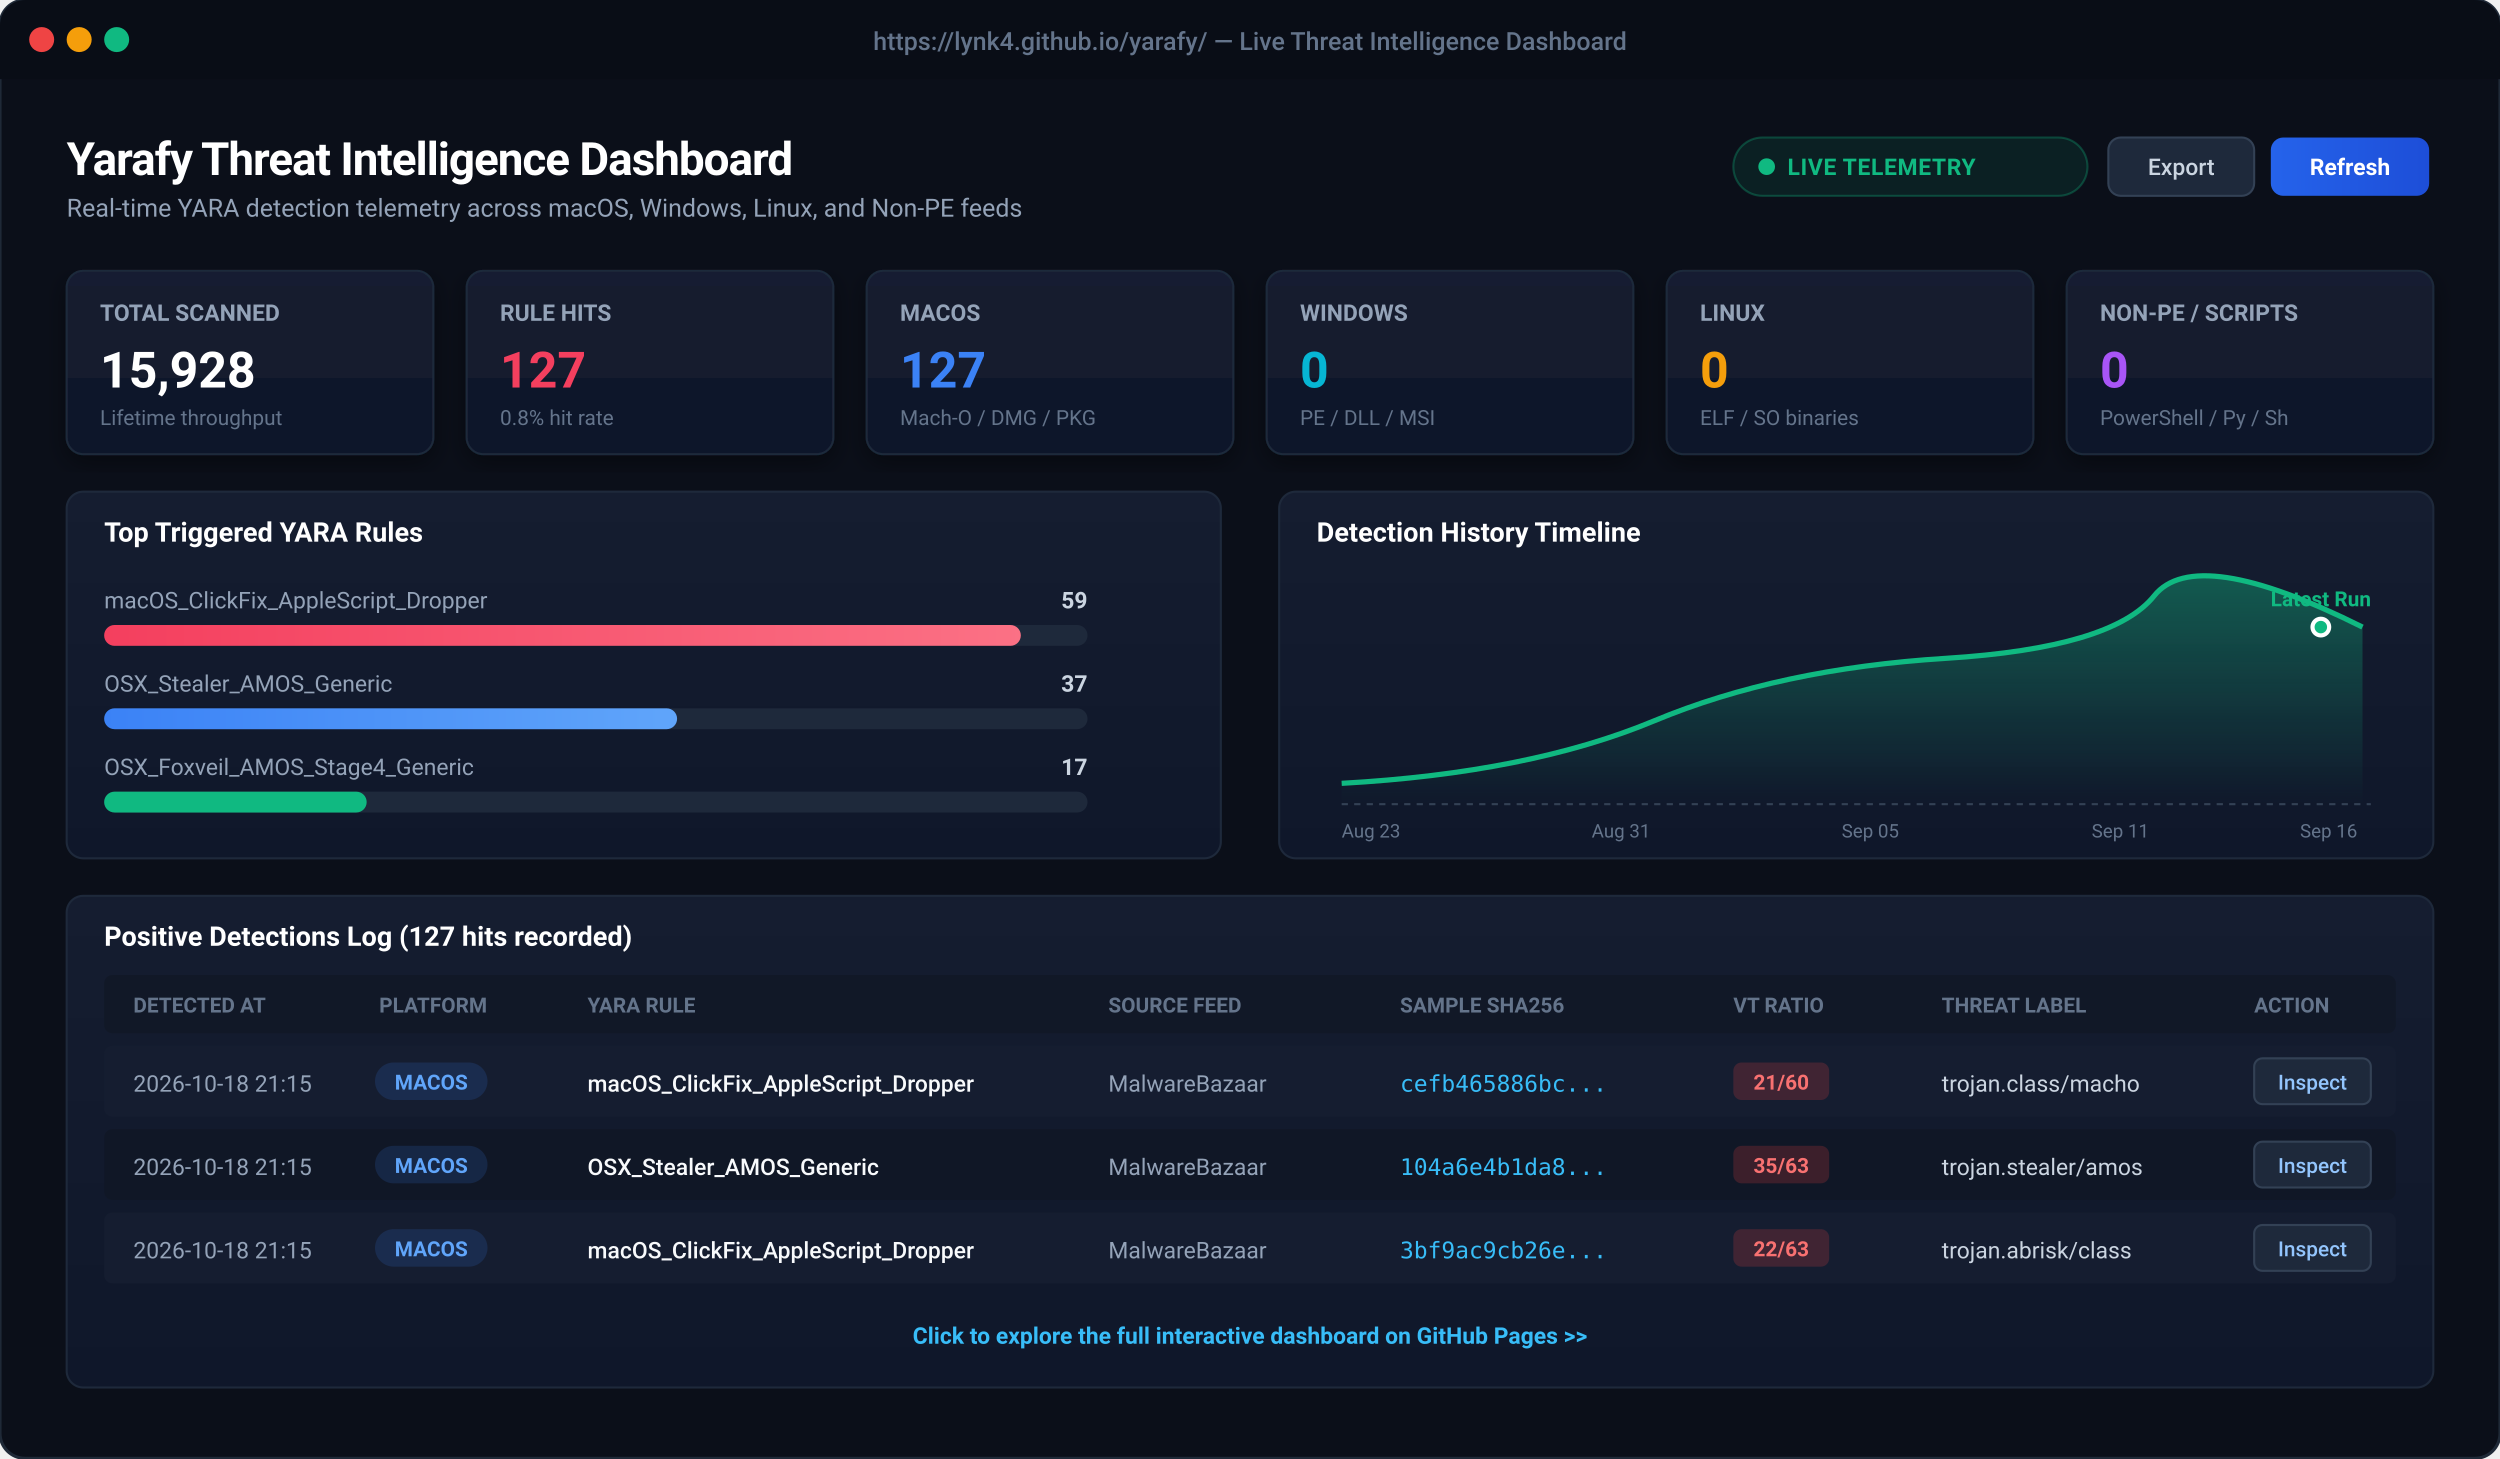
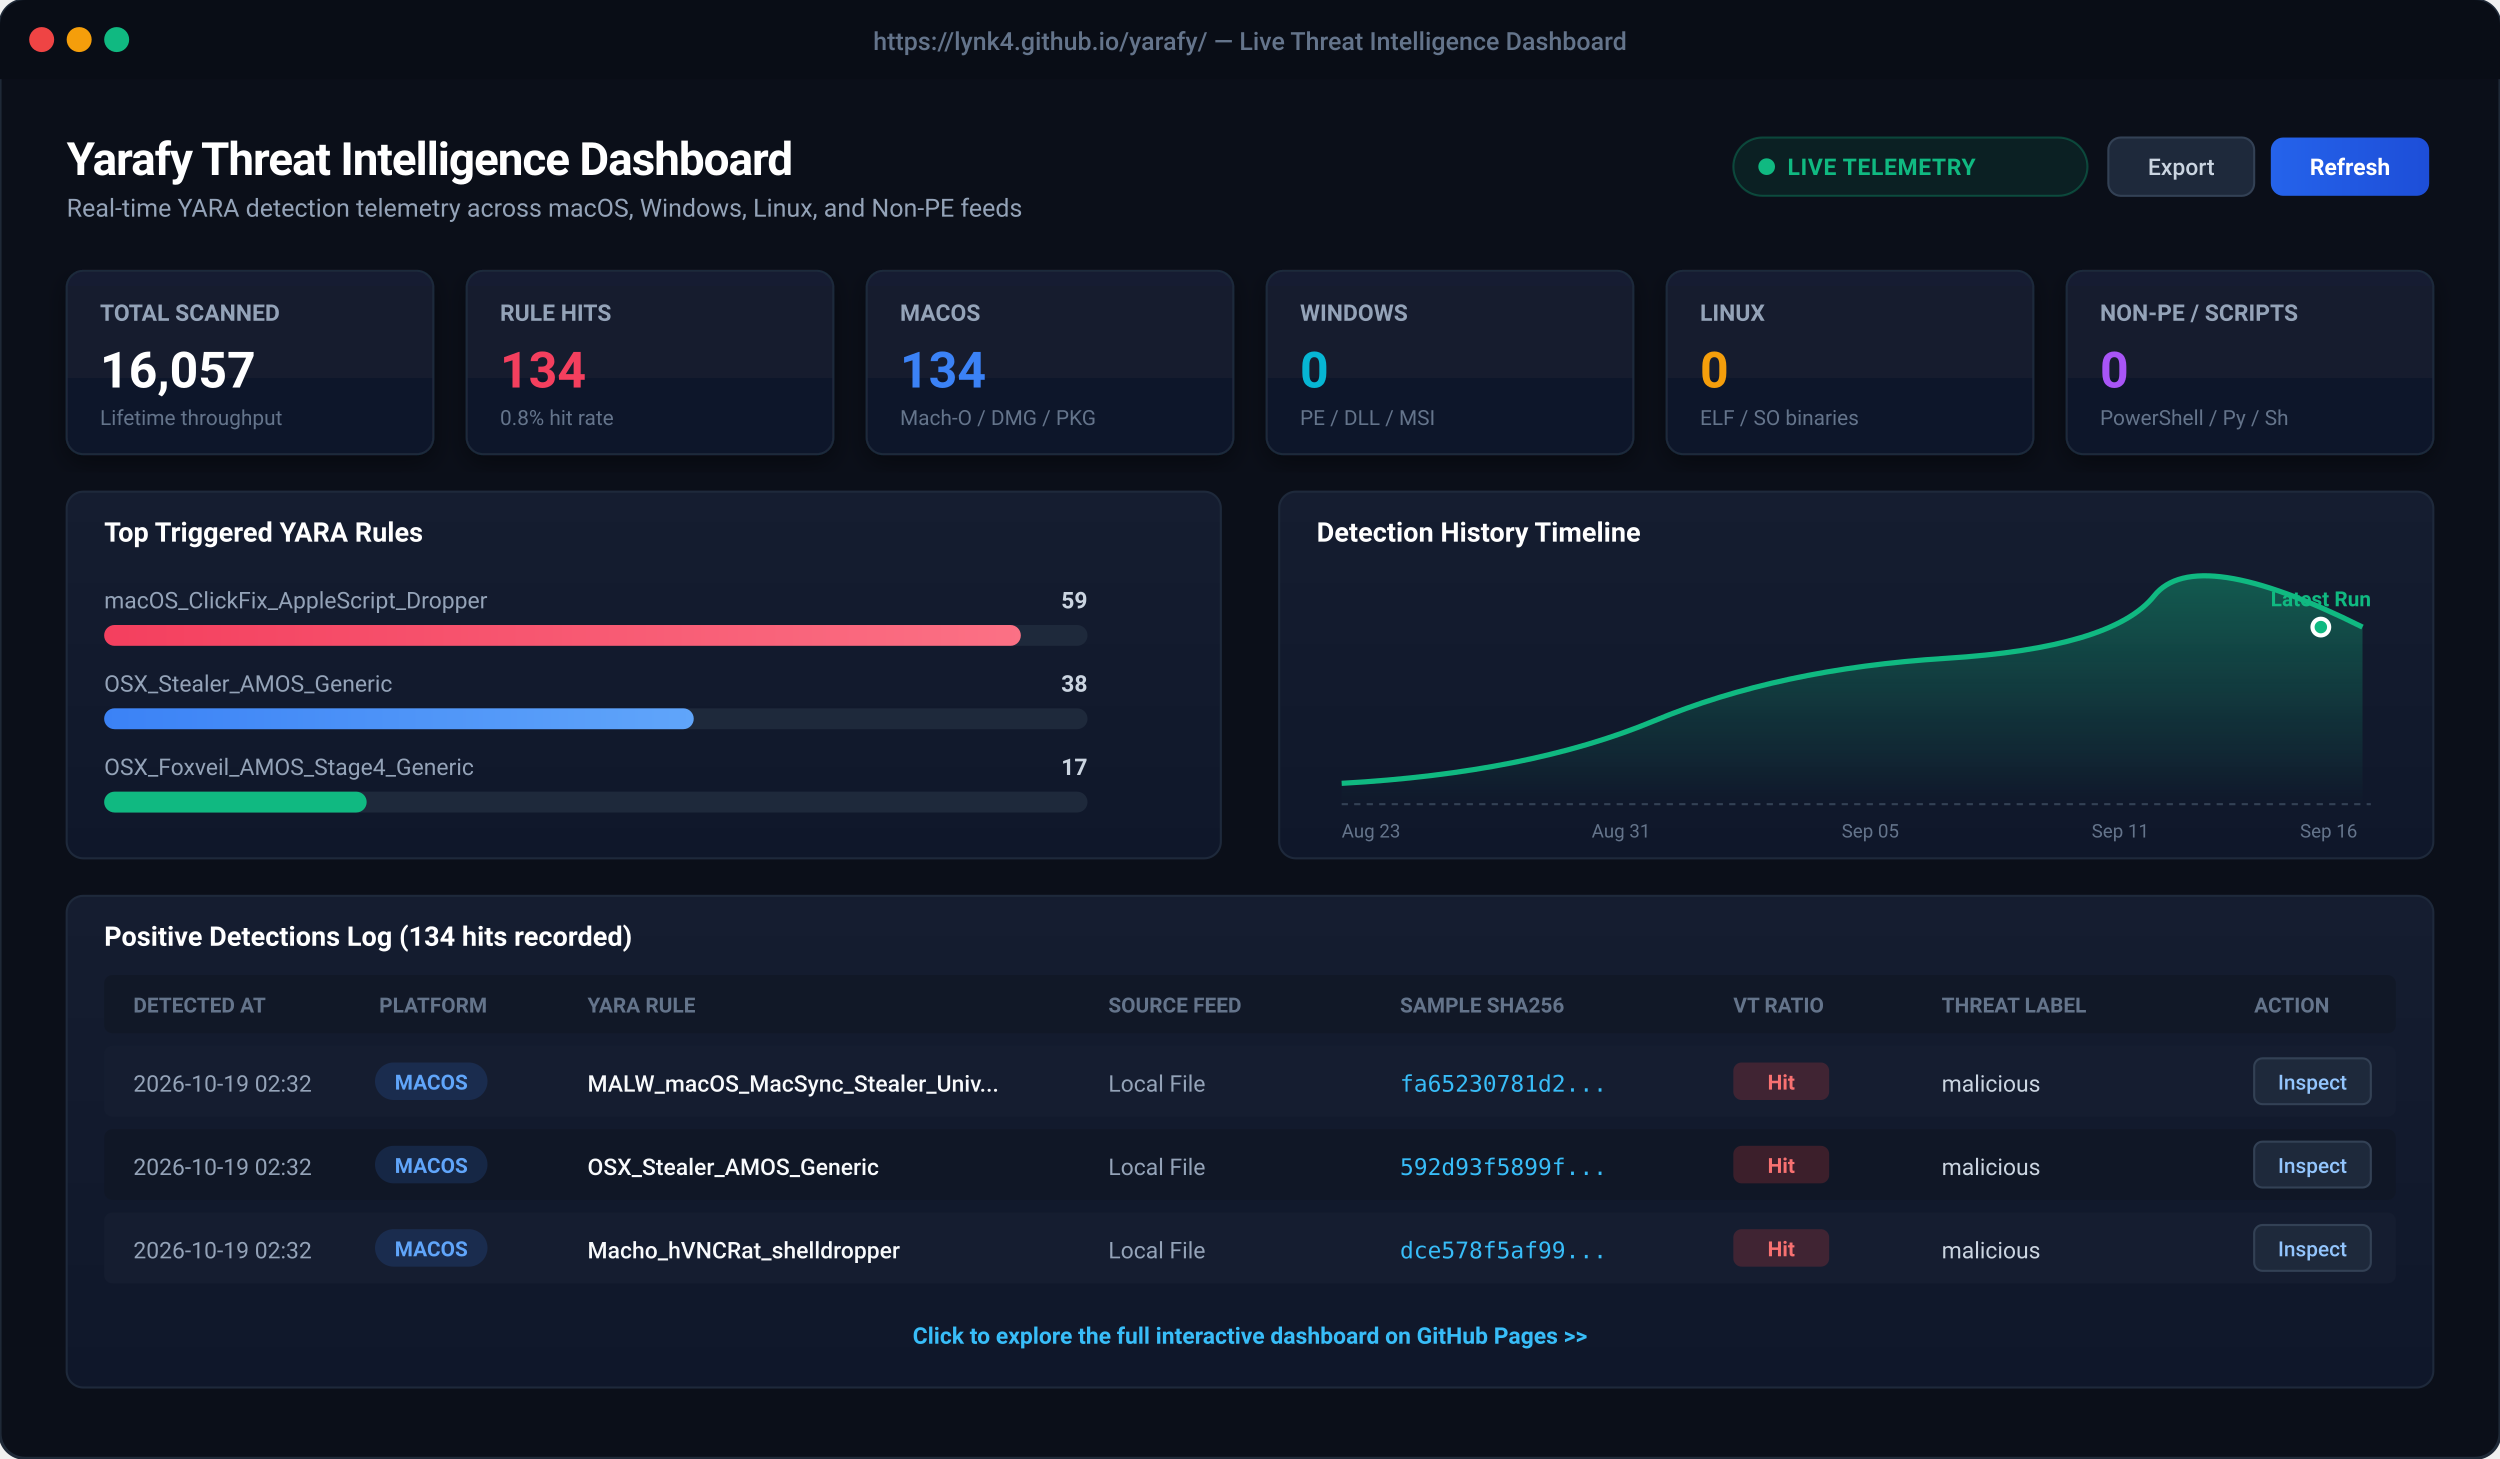
<svg xmlns="http://www.w3.org/2000/svg" viewBox="0 0 1200 700" width="1200" height="700" style="background:#0b0f19; font-family:-apple-system, BlinkMacSystemFont, 'Segoe UI', Roboto, Helvetica, Arial, sans-serif;">
  <defs>
    <linearGradient id="cardBg" x1="0" y1="0" x2="0" y2="1">
      <stop offset="0%" stop-color="#151d30" />
      <stop offset="100%" stop-color="#0f172a" />
    </linearGradient>
    <linearGradient id="primaryBtn" x1="0" y1="0" x2="1" y2="0">
      <stop offset="0%" stop-color="#2563eb" />
      <stop offset="100%" stop-color="#1d4ed8" />
    </linearGradient>
    <linearGradient id="roseGrad" x1="0" y1="0" x2="1" y2="0">
      <stop offset="0%" stop-color="#f43f5e" />
      <stop offset="100%" stop-color="#fb7185" />
    </linearGradient>
    <linearGradient id="blueGrad" x1="0" y1="0" x2="1" y2="0">
      <stop offset="0%" stop-color="#3b82f6" />
      <stop offset="100%" stop-color="#60a5fa" />
    </linearGradient>
    <linearGradient id="chartLine" x1="0" y1="0" x2="0" y2="1">
      <stop offset="0%" stop-color="rgba(16, 185, 129, 0.4)" />
      <stop offset="100%" stop-color="rgba(16, 185, 129, 0.0)" />
    </linearGradient>
    <filter id="cardShadow" x="-5%" y="-5%" width="110%" height="115%">
      <feDropShadow dx="0" dy="4" stdDeviation="6" flood-color="#000000" flood-opacity="0.4" />
    </filter>
  </defs>
  <rect x="0" y="0" width="1200" height="700" rx="12" fill="#0b0f19" stroke="#1f2937" stroke-width="1.5" />
  <rect x="0" y="0" width="1200" height="38" rx="12" fill="#090d16" />
  <rect x="0" y="26" width="1200" height="12" fill="#090d16" />
  <circle cx="20" cy="19" r="6" fill="#ef4444" />
  <circle cx="38" cy="19" r="6" fill="#f59e0b" />
  <circle cx="56" cy="19" r="6" fill="#10b981" />
  <text x="600" y="24" text-anchor="middle" fill="#64748b" font-size="12" font-weight="500">https://lynk4.github.io/yarafy/ — Live Threat Intelligence Dashboard</text>
  <g transform="translate(32, 60)">
    <text x="0" y="24" fill="#ffffff" font-size="22" font-weight="700" letter-spacing="-0.5">Yarafy Threat Intelligence Dashboard</text>
    <text x="0" y="44" fill="#94a3b8" font-size="12">Real-time YARA detection telemetry across macOS, Windows, Linux, and Non-PE feeds</text>
    <rect x="800" y="6" width="170" height="28" rx="14" fill="rgba(16, 185, 129, 0.1)" stroke="rgba(16, 185, 129, 0.3)" stroke-width="1" />
    <circle cx="816" cy="20" r="4" fill="#10b981" />
    <text x="826" y="24" fill="#10b981" font-size="11" font-weight="600" letter-spacing="0.3">LIVE TELEMETRY</text>
    <rect x="980" y="6" width="70" height="28" rx="6" fill="#1e293b" stroke="#334155" stroke-width="1" />
    <text x="1015" y="24" text-anchor="middle" fill="#cbd5e1" font-size="11" font-weight="500">Export</text>
    <rect x="1058" y="6" width="76" height="28" rx="6" fill="url(#primaryBtn)" />
    <text x="1096" y="24" text-anchor="middle" fill="#ffffff" font-size="11" font-weight="600">Refresh</text>
  </g>
  <g transform="translate(32, 130)">
    <g transform="translate(0, 0)">
      <rect width="176" height="88" rx="8" fill="url(#cardBg)" stroke="#1e293b" stroke-width="1" filter="url(#cardShadow)" />
      <text x="16" y="24" fill="#94a3b8" font-size="11" font-weight="600">TOTAL SCANNED</text>
-       <text x="16" y="56" fill="#ffffff" font-size="24" font-weight="700">15,928</text>
+       <text x="16" y="56" fill="#ffffff" font-size="24" font-weight="700">16,057</text>
      <text x="16" y="74" fill="#64748b" font-size="10">Lifetime throughput</text>
    </g>
    <g transform="translate(192, 0)">
      <rect width="176" height="88" rx="8" fill="url(#cardBg)" stroke="#1e293b" stroke-width="1" filter="url(#cardShadow)" />
      <text x="16" y="24" fill="#94a3b8" font-size="11" font-weight="600">RULE HITS</text>
-       <text x="16" y="56" fill="#f43f5e" font-size="24" font-weight="700">127</text>
+       <text x="16" y="56" fill="#f43f5e" font-size="24" font-weight="700">134</text>
      <text x="16" y="74" fill="#64748b" font-size="10">0.8% hit rate</text>
    </g>
    <g transform="translate(384, 0)">
      <rect width="176" height="88" rx="8" fill="url(#cardBg)" stroke="#1e293b" stroke-width="1" filter="url(#cardShadow)" />
      <text x="16" y="24" fill="#94a3b8" font-size="11" font-weight="600">MACOS</text>
-       <text x="16" y="56" fill="#3b82f6" font-size="24" font-weight="700">127</text>
+       <text x="16" y="56" fill="#3b82f6" font-size="24" font-weight="700">134</text>
      <text x="16" y="74" fill="#64748b" font-size="10">Mach-O / DMG / PKG</text>
    </g>
    <g transform="translate(576, 0)">
      <rect width="176" height="88" rx="8" fill="url(#cardBg)" stroke="#1e293b" stroke-width="1" filter="url(#cardShadow)" />
      <text x="16" y="24" fill="#94a3b8" font-size="11" font-weight="600">WINDOWS</text>
      <text x="16" y="56" fill="#06b6d4" font-size="24" font-weight="700">0</text>
      <text x="16" y="74" fill="#64748b" font-size="10">PE / DLL / MSI</text>
    </g>
    <g transform="translate(768, 0)">
      <rect width="176" height="88" rx="8" fill="url(#cardBg)" stroke="#1e293b" stroke-width="1" filter="url(#cardShadow)" />
      <text x="16" y="24" fill="#94a3b8" font-size="11" font-weight="600">LINUX</text>
      <text x="16" y="56" fill="#f59e0b" font-size="24" font-weight="700">0</text>
      <text x="16" y="74" fill="#64748b" font-size="10">ELF / SO binaries</text>
    </g>
    <g transform="translate(960, 0)">
      <rect width="176" height="88" rx="8" fill="url(#cardBg)" stroke="#1e293b" stroke-width="1" filter="url(#cardShadow)" />
      <text x="16" y="24" fill="#94a3b8" font-size="11" font-weight="600">NON-PE / SCRIPTS</text>
      <text x="16" y="56" fill="#a855f7" font-size="24" font-weight="700">0</text>
      <text x="16" y="74" fill="#64748b" font-size="10">PowerShell / Py / Sh</text>
    </g>
  </g>
  <g transform="translate(32, 236)">
    <rect x="0" y="0" width="554" height="176" rx="8" fill="url(#cardBg)" stroke="#1e293b" stroke-width="1" />
    <text x="18" y="24" fill="#ffffff" font-size="13" font-weight="600">Top Triggered YARA Rules</text>
    <text x="18" y="56" fill="#94a3b8" font-size="11">macOS_ClickFix_AppleScript_Dropper</text>
    <text x="490" y="56" fill="#cbd5e1" font-size="11" text-anchor="end" font-weight="600">59</text>
    <rect x="18" y="64" width="472" height="10" rx="5" fill="#1e293b" />
    <rect x="18" y="64" width="440" height="10" rx="5" fill="url(#roseGrad)" />
    <text x="18" y="96" fill="#94a3b8" font-size="11">OSX_Stealer_AMOS_Generic</text>
-     <text x="490" y="96" fill="#cbd5e1" font-size="11" text-anchor="end" font-weight="600">37</text>
+     <text x="490" y="96" fill="#cbd5e1" font-size="11" text-anchor="end" font-weight="600">38</text>
    <rect x="18" y="104" width="472" height="10" rx="5" fill="#1e293b" />
-     <rect x="18" y="104" width="275" height="10" rx="5" fill="url(#blueGrad)" />
+     <rect x="18" y="104" width="283" height="10" rx="5" fill="url(#blueGrad)" />
    <text x="18" y="136" fill="#94a3b8" font-size="11">OSX_Foxveil_AMOS_Stage4_Generic</text>
    <text x="490" y="136" fill="#cbd5e1" font-size="11" text-anchor="end" font-weight="600">17</text>
    <rect x="18" y="144" width="472" height="10" rx="5" fill="#1e293b" />
    <rect x="18" y="144" width="126" height="10" rx="5" fill="#10b981" />
    <g transform="translate(582, 0)">
      <rect x="0" y="0" width="554" height="176" rx="8" fill="url(#cardBg)" stroke="#1e293b" stroke-width="1" />
      <text x="18" y="24" fill="#ffffff" font-size="13" font-weight="600">Detection History Timeline</text>
      <path d="M 30 140 Q 120 135, 180 110 T 320 80 T 420 50 T 520 65 L 520 150 L 30 150 Z" fill="url(#chartLine)" />
      <path d="M 30 140 Q 120 135, 180 110 T 320 80 T 420 50 T 520 65" fill="none" stroke="#10b981" stroke-width="2.5" />
      <circle cx="500" cy="65" r="4" fill="#10b981" stroke="#ffffff" stroke-width="2" />
      <text x="500" y="55" text-anchor="middle" fill="#10b981" font-size="10" font-weight="700">Latest Run</text>
      <line x1="30" y1="150" x2="524" y2="150" stroke="#334155" stroke-dasharray="3 3" />
      <text x="30" y="166" fill="#64748b" font-size="9">Aug 23</text>
      <text x="150" y="166" fill="#64748b" font-size="9">Aug 31</text>
      <text x="270" y="166" fill="#64748b" font-size="9">Sep 05</text>
      <text x="390" y="166" fill="#64748b" font-size="9">Sep 11</text>
      <text x="490" y="166" fill="#64748b" font-size="9">Sep 16</text>
    </g>
  </g>
  <g transform="translate(32, 430)">
    <rect x="0" y="0" width="1136" height="236" rx="8" fill="url(#cardBg)" stroke="#1e293b" stroke-width="1" />
-     <text x="18" y="24" fill="#ffffff" font-size="13" font-weight="600">Positive Detections Log (127 hits recorded)</text>
+     <text x="18" y="24" fill="#ffffff" font-size="13" font-weight="600">Positive Detections Log (134 hits recorded)</text>
    <rect x="18" y="38" width="1100" height="28" fill="#111827" rx="4" />
    <text x="32" y="56" fill="#64748b" font-size="10" font-weight="600">DETECTED AT</text>
    <text x="150" y="56" fill="#64748b" font-size="10" font-weight="600">PLATFORM</text>
    <text x="250" y="56" fill="#64748b" font-size="10" font-weight="600">YARA RULE</text>
    <text x="500" y="56" fill="#64748b" font-size="10" font-weight="600">SOURCE FEED</text>
    <text x="640" y="56" fill="#64748b" font-size="10" font-weight="600">SAMPLE SHA256</text>
    <text x="800" y="56" fill="#64748b" font-size="10" font-weight="600">VT RATIO</text>
    <text x="900" y="56" fill="#64748b" font-size="10" font-weight="600">THREAT LABEL</text>
    <text x="1050" y="56" fill="#64748b" font-size="10" font-weight="600">ACTION</text>
    <g transform="translate(18, 72)">
      <rect x="0" y="0" width="1100" height="34" fill="#151d30" rx="4" />
-       <text x="14" y="22" fill="#94a3b8" font-size="11">2026-10-18 21:15</text>
+       <text x="14" y="22" fill="#94a3b8" font-size="11">2026-10-19 02:32</text>
      <rect x="130" y="8" width="54" height="18" rx="9" fill="rgba(59, 130, 246, 0.15)" />
      <text x="157" y="21" text-anchor="middle" fill="#60a5fa" font-size="10" font-weight="600">MACOS</text>
-       <text x="232" y="22" fill="#f8fafc" font-size="11" font-weight="500">macOS_ClickFix_AppleScript_Dropper</text>
-       <text x="482" y="22" fill="#94a3b8" font-size="11">MalwareBazaar</text>
-       <text x="622" y="22" fill="#38bdf8" font-size="11" font-family="monospace">cefb465886bc...</text>
+       <text x="232" y="22" fill="#f8fafc" font-size="11" font-weight="500">MALW_macOS_MacSync_Stealer_Univ...</text>
+       <text x="482" y="22" fill="#94a3b8" font-size="11">Local File</text>
+       <text x="622" y="22" fill="#38bdf8" font-size="11" font-family="monospace">fa65230781d2...</text>
      <rect x="782" y="8" width="46" height="18" rx="4" fill="rgba(239, 68, 68, 0.2)" />
-       <text x="805" y="21" text-anchor="middle" fill="#f87171" font-size="10" font-weight="700">21/60</text>
-       <text x="882" y="22" fill="#cbd5e1" font-size="11">trojan.class/macho</text>
+       <text x="805" y="21" text-anchor="middle" fill="#f87171" font-size="10" font-weight="700">Hit</text>
+       <text x="882" y="22" fill="#cbd5e1" font-size="11">malicious</text>
      <rect x="1032" y="6" width="56" height="22" rx="4" fill="#1e293b" stroke="#334155" />
      <text x="1060" y="21" text-anchor="middle" fill="#93c5fd" font-size="10" font-weight="500">Inspect</text>
    </g>
    <g transform="translate(18, 112)">
      <rect x="0" y="0" width="1100" height="34" fill="#101726" rx="4" />
-       <text x="14" y="22" fill="#94a3b8" font-size="11">2026-10-18 21:15</text>
+       <text x="14" y="22" fill="#94a3b8" font-size="11">2026-10-19 02:32</text>
      <rect x="130" y="8" width="54" height="18" rx="9" fill="rgba(59, 130, 246, 0.15)" />
      <text x="157" y="21" text-anchor="middle" fill="#60a5fa" font-size="10" font-weight="600">MACOS</text>
      <text x="232" y="22" fill="#f8fafc" font-size="11" font-weight="500">OSX_Stealer_AMOS_Generic</text>
-       <text x="482" y="22" fill="#94a3b8" font-size="11">MalwareBazaar</text>
-       <text x="622" y="22" fill="#38bdf8" font-size="11" font-family="monospace">104a6e4b1da8...</text>
+       <text x="482" y="22" fill="#94a3b8" font-size="11">Local File</text>
+       <text x="622" y="22" fill="#38bdf8" font-size="11" font-family="monospace">592d93f5899f...</text>
      <rect x="782" y="8" width="46" height="18" rx="4" fill="rgba(239, 68, 68, 0.2)" />
-       <text x="805" y="21" text-anchor="middle" fill="#f87171" font-size="10" font-weight="700">35/63</text>
-       <text x="882" y="22" fill="#cbd5e1" font-size="11">trojan.stealer/amos</text>
+       <text x="805" y="21" text-anchor="middle" fill="#f87171" font-size="10" font-weight="700">Hit</text>
+       <text x="882" y="22" fill="#cbd5e1" font-size="11">malicious</text>
      <rect x="1032" y="6" width="56" height="22" rx="4" fill="#1e293b" stroke="#334155" />
      <text x="1060" y="21" text-anchor="middle" fill="#93c5fd" font-size="10" font-weight="500">Inspect</text>
    </g>
    <g transform="translate(18, 152)">
      <rect x="0" y="0" width="1100" height="34" fill="#151d30" rx="4" />
-       <text x="14" y="22" fill="#94a3b8" font-size="11">2026-10-18 21:15</text>
+       <text x="14" y="22" fill="#94a3b8" font-size="11">2026-10-19 02:32</text>
      <rect x="130" y="8" width="54" height="18" rx="9" fill="rgba(59, 130, 246, 0.15)" />
      <text x="157" y="21" text-anchor="middle" fill="#60a5fa" font-size="10" font-weight="600">MACOS</text>
-       <text x="232" y="22" fill="#f8fafc" font-size="11" font-weight="500">macOS_ClickFix_AppleScript_Dropper</text>
-       <text x="482" y="22" fill="#94a3b8" font-size="11">MalwareBazaar</text>
-       <text x="622" y="22" fill="#38bdf8" font-size="11" font-family="monospace">3bf9ac9cb26e...</text>
+       <text x="232" y="22" fill="#f8fafc" font-size="11" font-weight="500">Macho_hVNCRat_shelldropper</text>
+       <text x="482" y="22" fill="#94a3b8" font-size="11">Local File</text>
+       <text x="622" y="22" fill="#38bdf8" font-size="11" font-family="monospace">dce578f5af99...</text>
      <rect x="782" y="8" width="46" height="18" rx="4" fill="rgba(239, 68, 68, 0.2)" />
-       <text x="805" y="21" text-anchor="middle" fill="#f87171" font-size="10" font-weight="700">22/63</text>
-       <text x="882" y="22" fill="#cbd5e1" font-size="11">trojan.abrisk/class</text>
+       <text x="805" y="21" text-anchor="middle" fill="#f87171" font-size="10" font-weight="700">Hit</text>
+       <text x="882" y="22" fill="#cbd5e1" font-size="11">malicious</text>
      <rect x="1032" y="6" width="56" height="22" rx="4" fill="#1e293b" stroke="#334155" />
      <text x="1060" y="21" text-anchor="middle" fill="#93c5fd" font-size="10" font-weight="500">Inspect</text>
    </g>
    <text x="568" y="215" text-anchor="middle" fill="#38bdf8" font-size="11" font-weight="600">Click to explore the full interactive dashboard on GitHub Pages &gt;&gt;</text>
  </g>
</svg>
